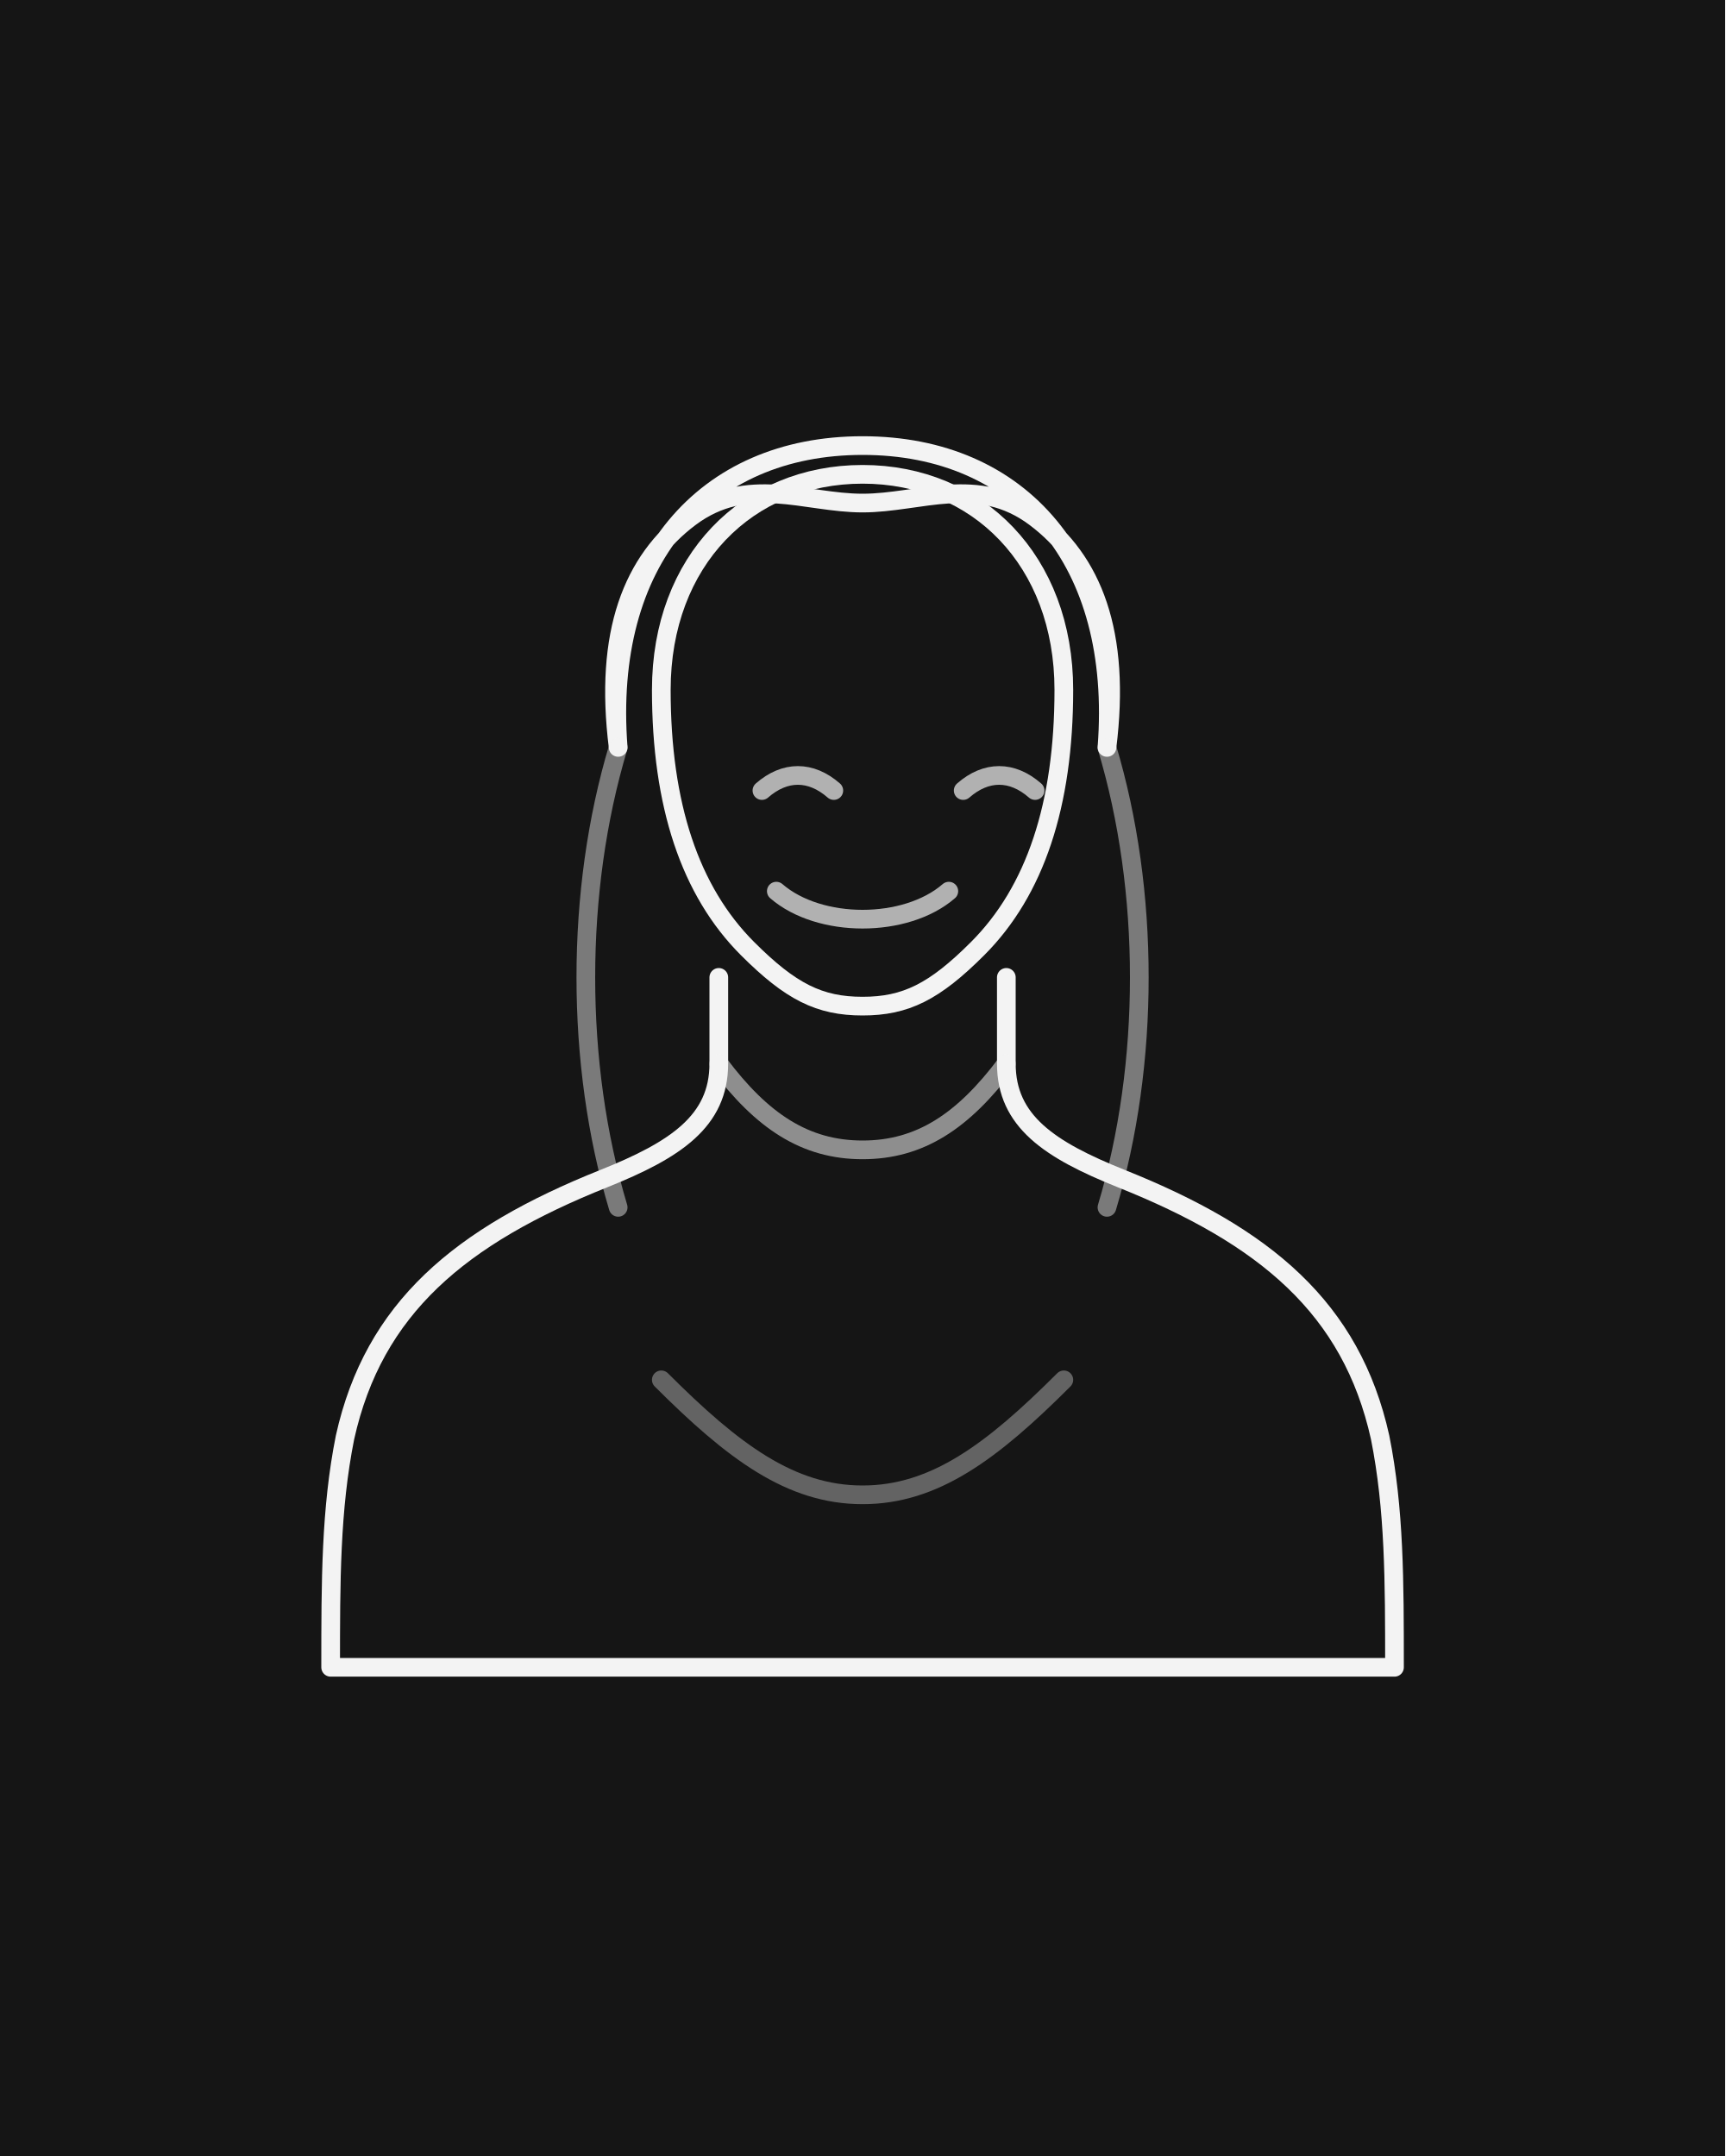
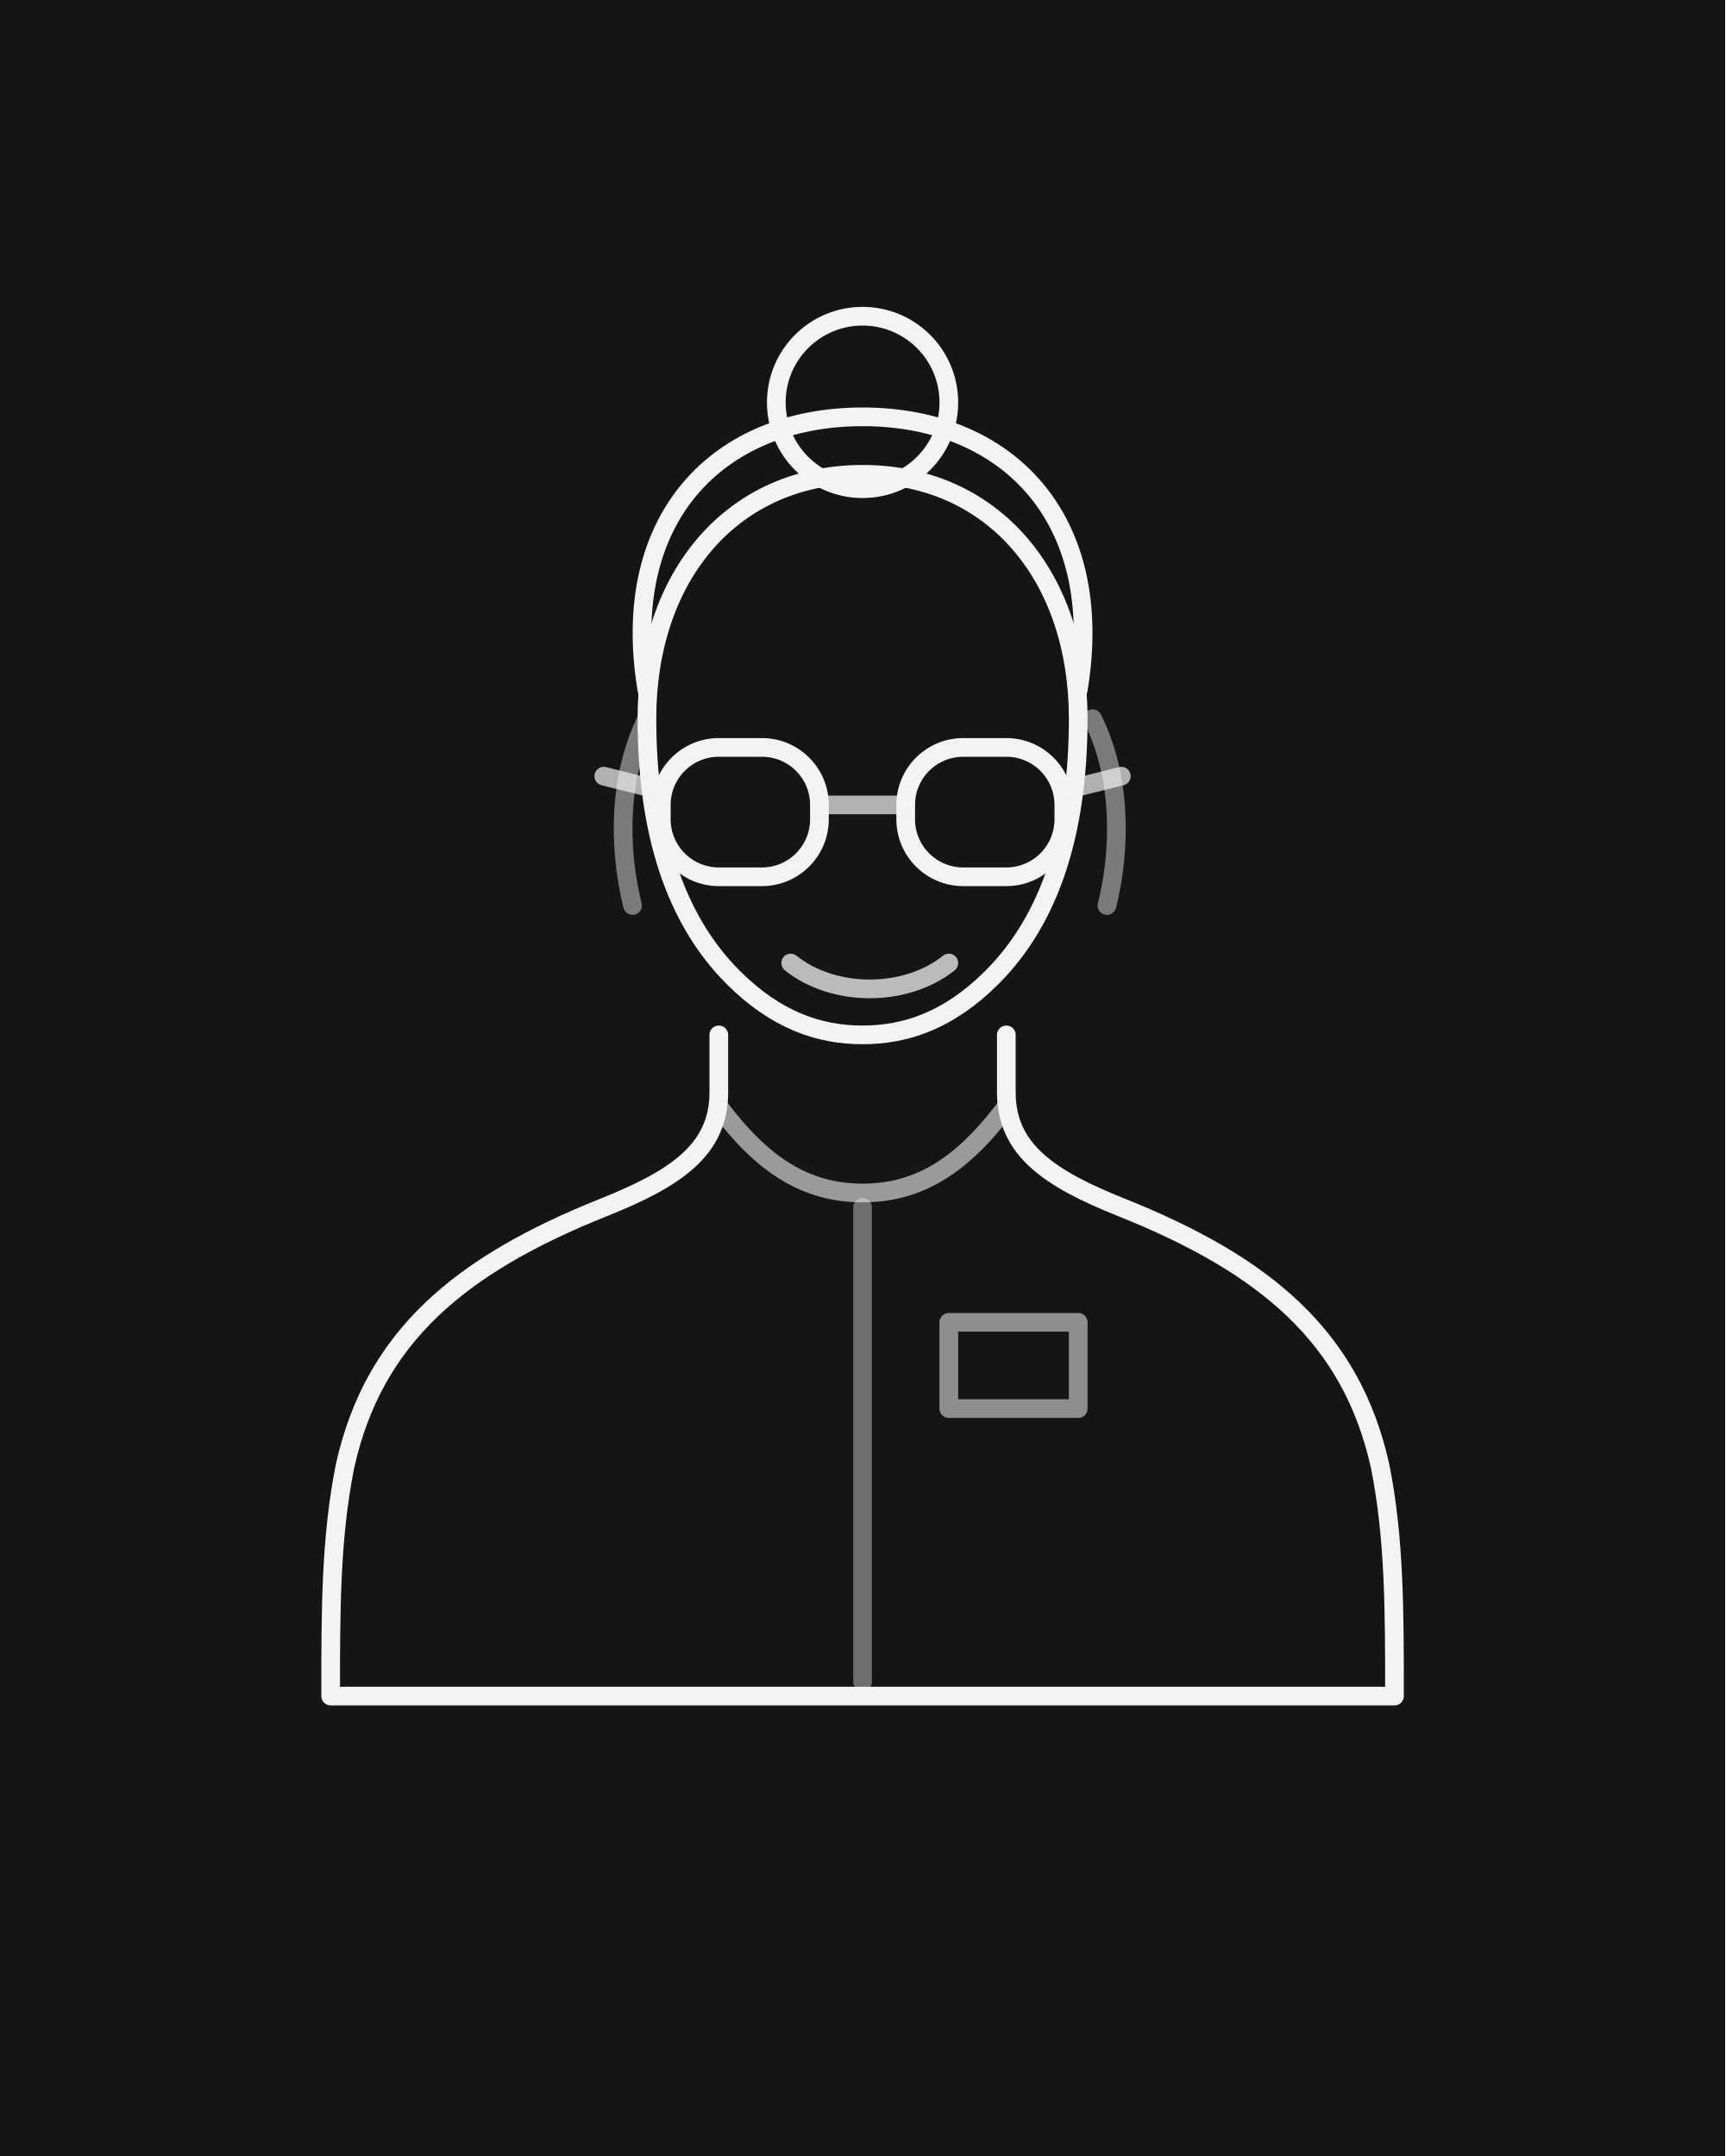
- <svg xmlns="http://www.w3.org/2000/svg" viewBox="0 0 120 150" role="img" aria-label="Retrato ilustrado">
+ <svg xmlns="http://www.w3.org/2000/svg" viewBox="0 0 120 150" role="img" aria-label="Retrato ilustrado de la coordinadora de pacientes">
  <rect width="120" height="150" fill="#151515" />
  <g fill="none" stroke="#f3f3f3" stroke-width="1.3" stroke-linecap="round" stroke-linejoin="round">
-     <path d="M60 33c8 0 14 6 14 15 0 8-2 14-6 18-3 3-5 4-8 4s-5-1-8-4c-4-4-6-10-6-18 0-9 6-15 14-15z" />
-     <path d="M43 52c-1-13 6-21 17-21s18 8 17 21c1-8-1-13-5-16-4-3-8-1-12-1s-8-2-12 1c-4 3-6 8-5 16z" />
-     <path d="M43 52c-3 10-3 22 0 32M77 52c3 10 3 22 0 32" opacity=".45" />
-     <path d="M50 68v6c0 4-3 6-8 8-10 4-16 9-18 18-1 5-1 10-1 16h74c0-6 0-11-1-16-2-9-8-14-18-18-5-2-8-4-8-8v-6" />
-     <path d="M50 74c3 4 6 6 10 6s7-2 10-6" opacity=".55" />
-     <path d="M46 96c5 5 9 8 14 8s9-3 14-8" opacity=".35" />
-     <path d="M53 55c1.6-1.4 3.4-1.4 5 0m9 0c1.6-1.4 3.4-1.4 5 0" opacity=".7" />
-     <path d="M54 62c3 2.6 9 2.6 12 0" opacity=".7" />
+     <path d="M60 33c9 0 15 7 15 17 0 8-2 14-6 18-3 3-6 4-9 4s-6-1-9-4c-4-4-6-10-6-18 0-10 6-17 15-17z" />
+     <path d="M45 48c-2-12 5-19 15-19s17 7 15 19" />
+     <path d="M60 22a6 6 0 1 1 0 12 6 6 0 0 1 0-12z" />
+     <path d="M45 50c-2 4-2 9-1 13m32-13c2 4 2 9 1 13" opacity=".45" />
+     <rect x="46" y="52" width="11" height="9" rx="4" />
+     <rect x="63" y="52" width="11" height="9" rx="4" />
+     <path d="M57 56h6M46 55l-4-1m32 1 4-1" opacity=".7" />
+     <path d="M55 67c3 2.4 8 2.4 11 0" opacity=".75" />
+     <path d="M50 72v4c0 4-3 6-8 8-10 4-16 9-18 18-1 5-1 10-1 16h74c0-6 0-11-1-16-2-9-8-14-18-18-5-2-8-4-8-8v-4" />
+     <path d="M50 77c3 4 6 6 10 6s7-2 10-6" opacity=".6" />
+     <path d="M60 84v33" opacity=".4" />
+     <path d="M66 92h9v6h-9z" opacity=".55" />
  </g>
</svg>
